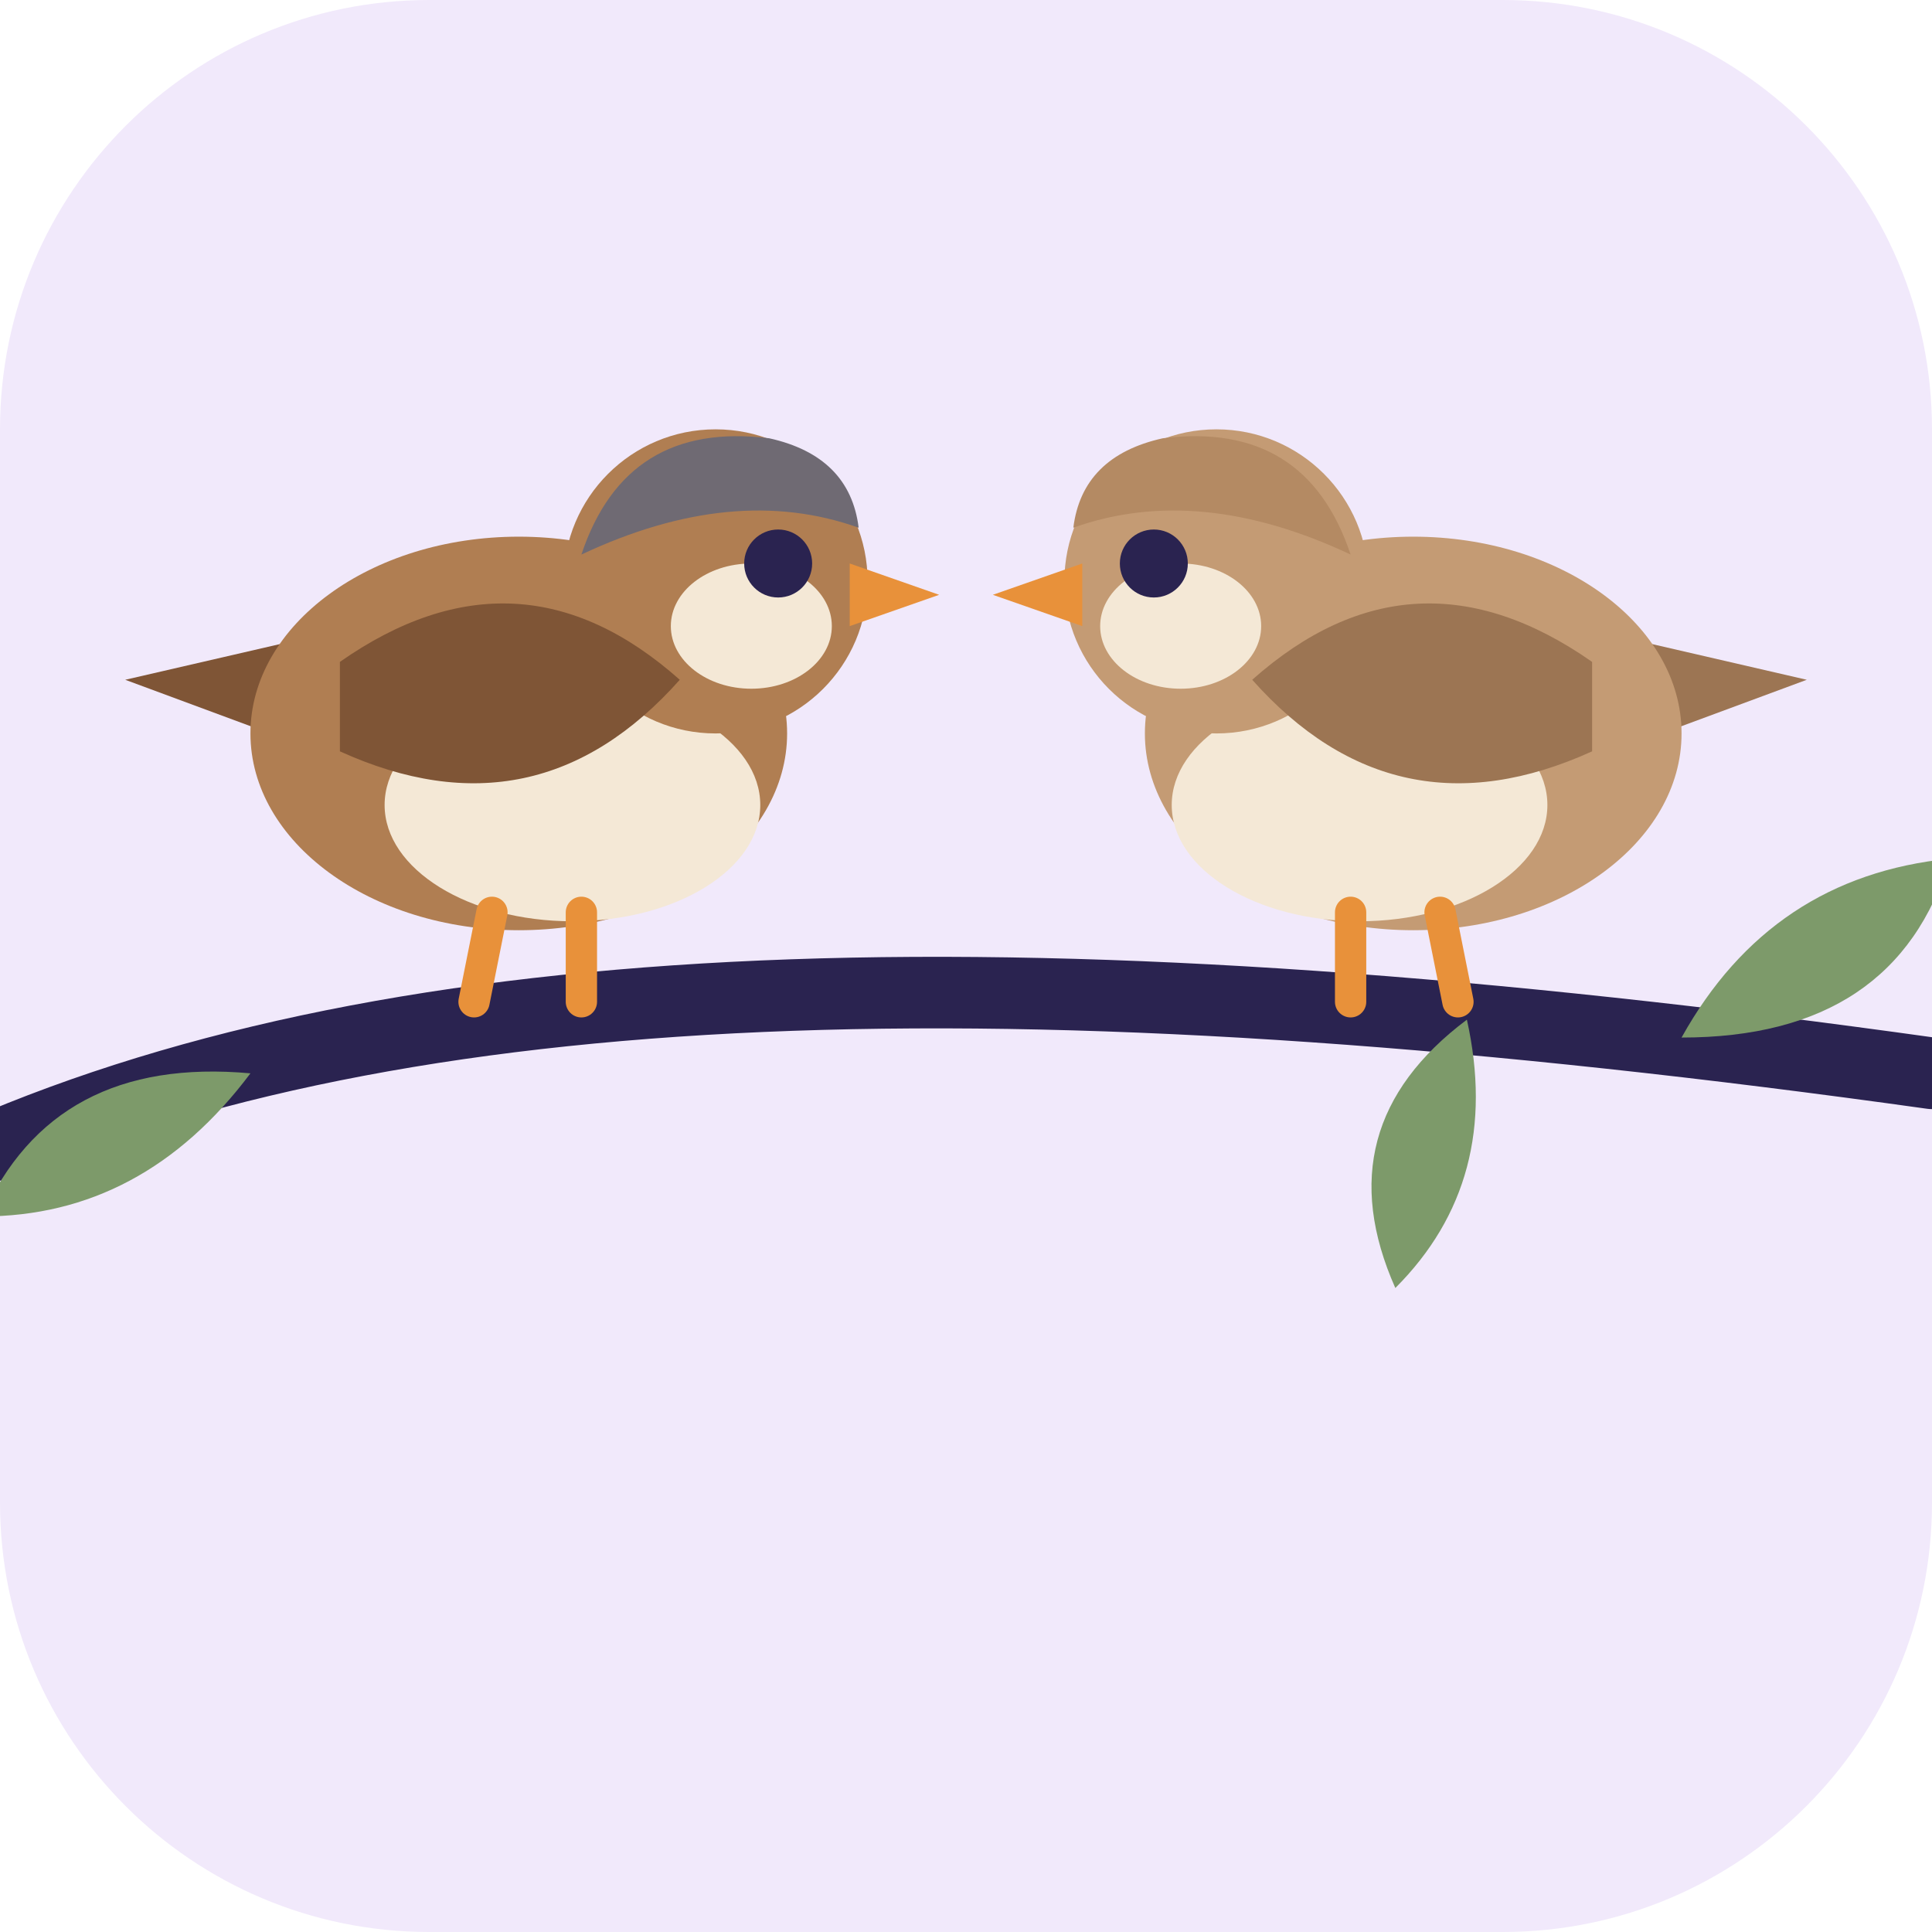
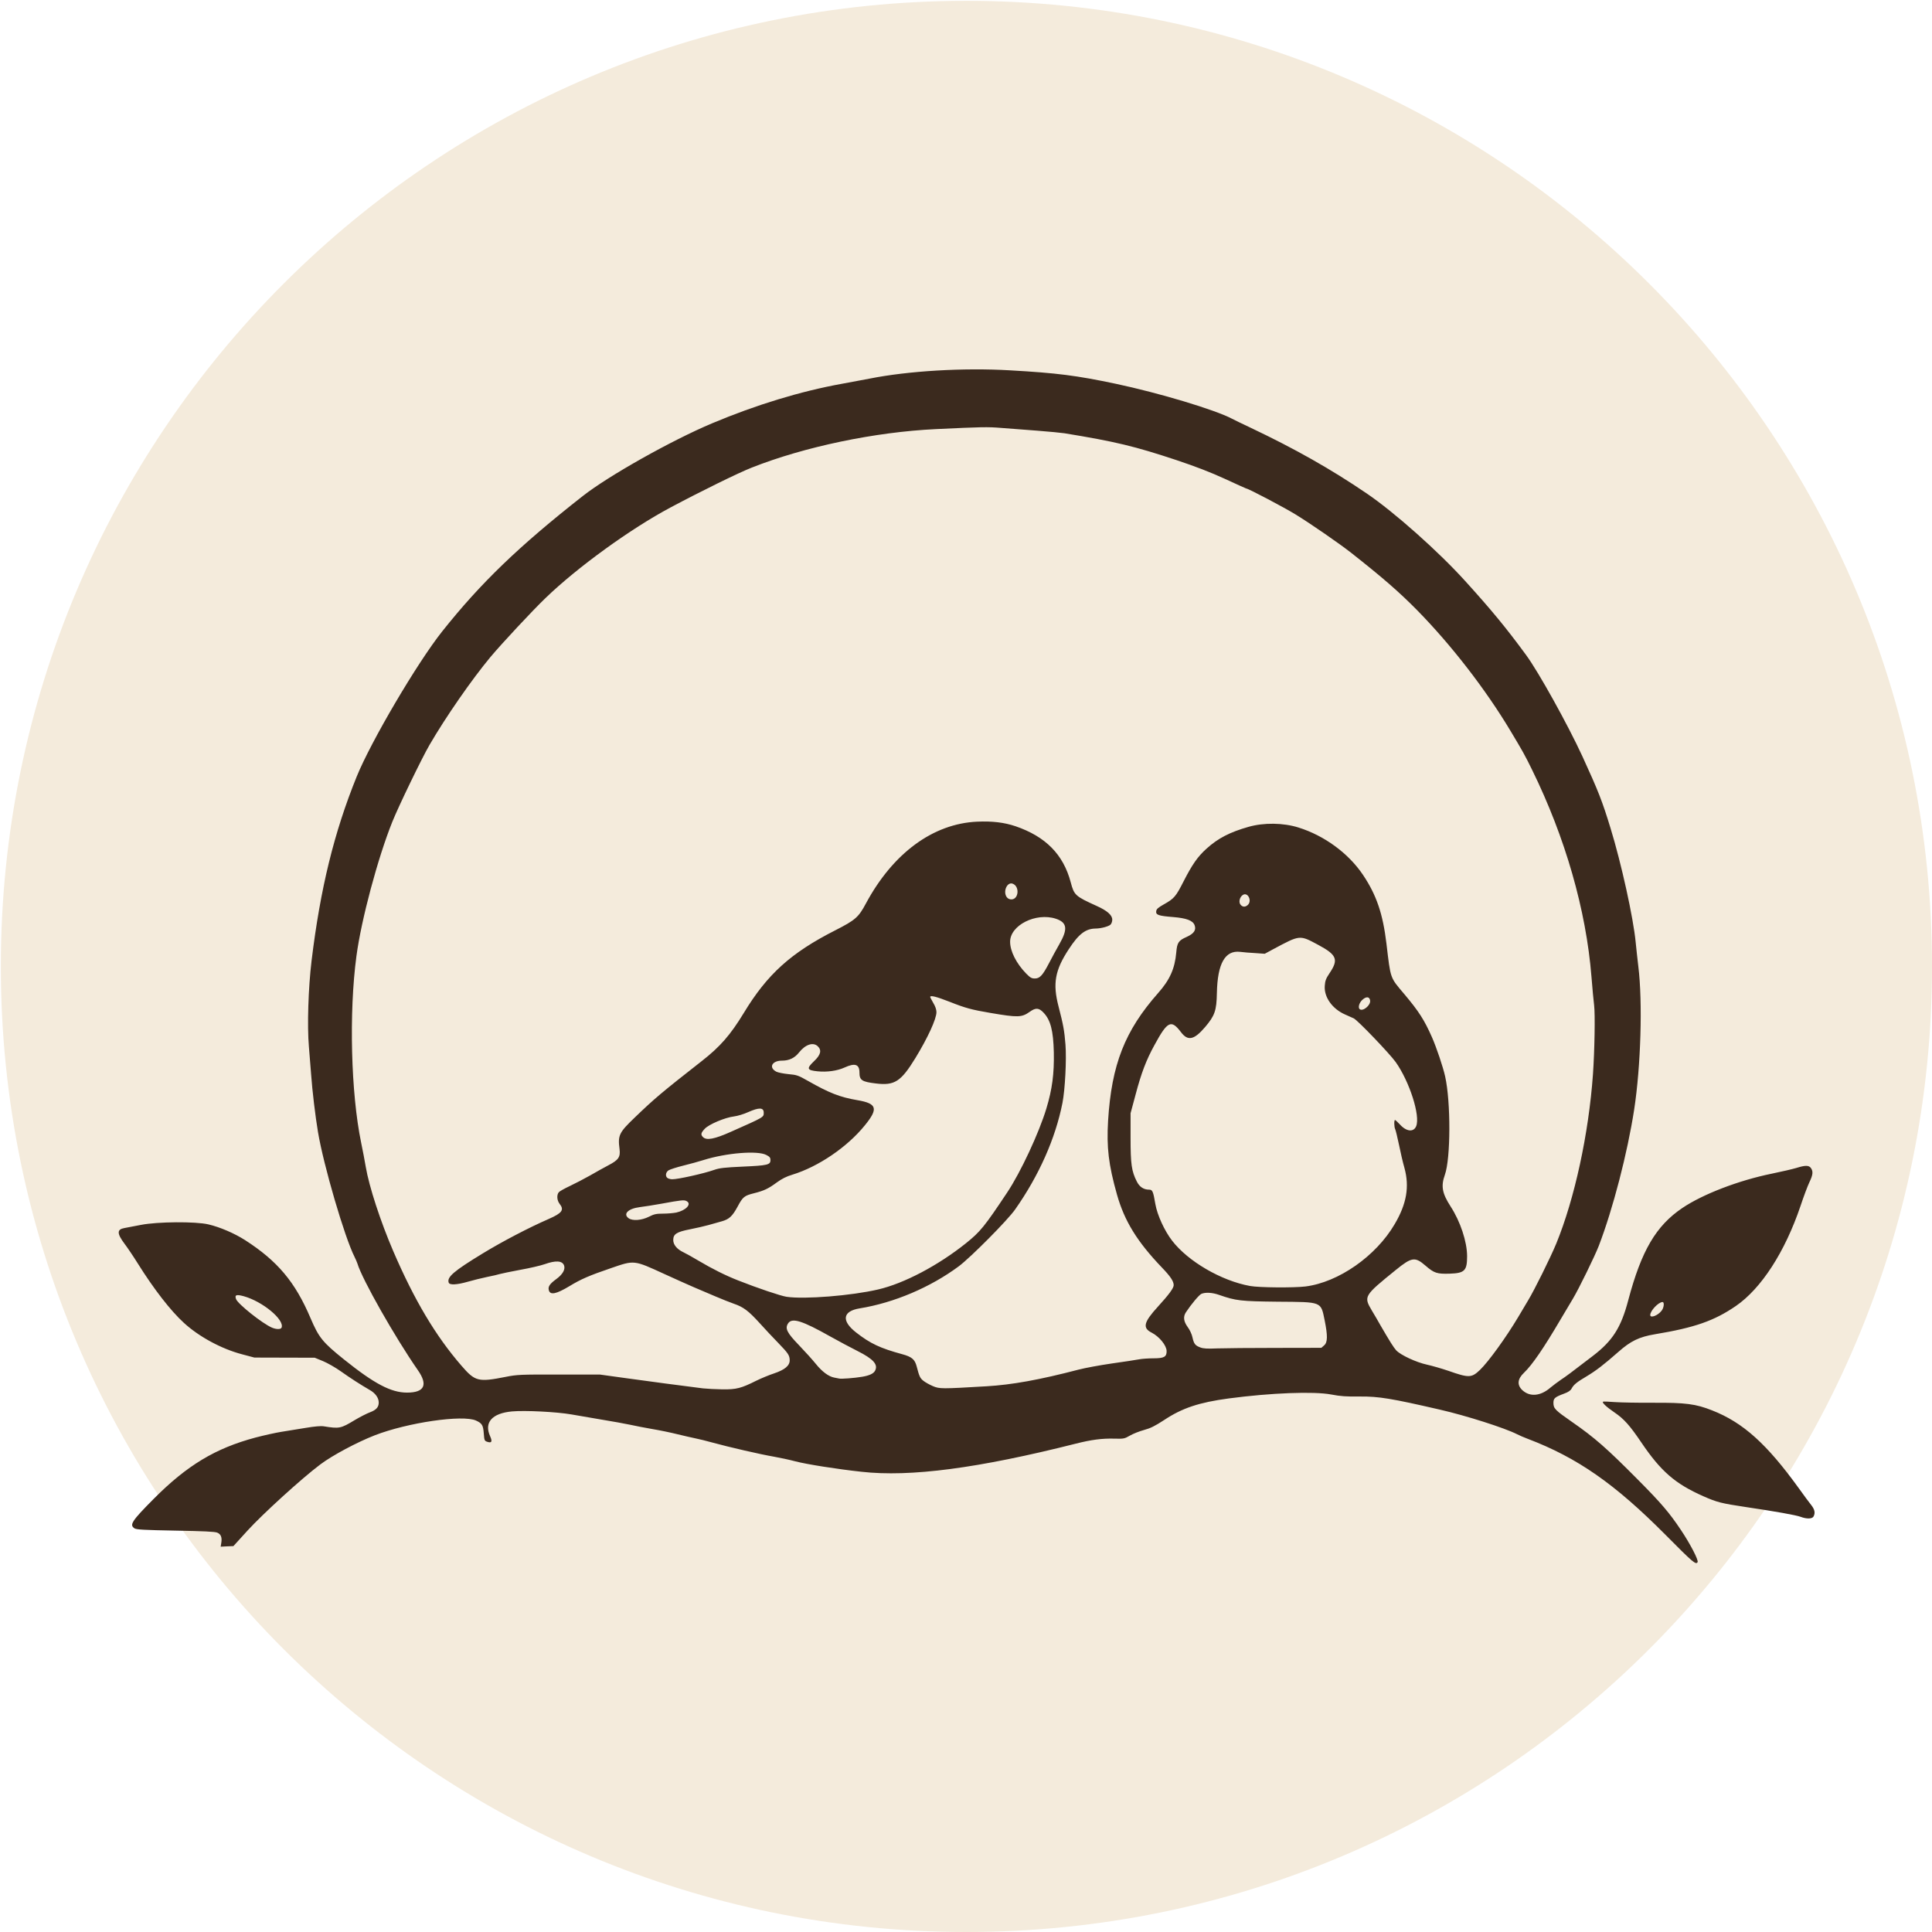
- <svg xmlns="http://www.w3.org/2000/svg" viewBox="6 30 108 108">
-   <rect x="6" y="30" width="108" height="108" rx="24" fill="#f1e9fb" />
-   <path d="M6 94 C30 84 64 83 114 90" fill="none" stroke="#2a2350" stroke-width="4" stroke-linecap="round" />
-   <path d="M20 90 q-6 8 -15 8 q4 -9 15 -8 Z M100 88 q5 -9 15 -10 q-3 10 -15 10 Z M88 87 q2 9 -4 15 q-4 -9 4 -15 Z" fill="#7d9a6a" />
-   <g transform="translate(10 46) scale(0.5)">
-     <polygon points="6,44 32,38 33,54" fill="#7f5536" />
-     <ellipse cx="50" cy="50" rx="30" ry="22" fill="#b07e52" />
-     <ellipse cx="56" cy="58" rx="21" ry="13" fill="#f4e8d6" />
-     <circle cx="72" cy="33" r="17" fill="#b07e52" />
-     <path d="M57 30 Q62 15 78 17 Q87 19 88 27 Q74 22 57 30 Z" fill="#6f6a73" />
-     <ellipse cx="76" cy="38" rx="9" ry="7" fill="#f4e8d6" />
-     <circle cx="79" cy="31" r="3.8" fill="#2a2350" />
-     <polygon points="87,31 97,34.5 87,38" fill="#e8913a" />
-     <path d="M30 42 Q50 28 68 44 Q52 62 30 52 Z" fill="#7f5536" />
-     <path d="M47 70 L45 80 M57 70 L57 80" stroke="#e8913a" stroke-width="3.5" stroke-linecap="round" />
-   </g>
-   <g transform="translate(110 46) scale(-0.5 0.5)">
-     <polygon points="6,44 32,38 33,54" fill="#9c7553" />
-     <ellipse cx="50" cy="50" rx="30" ry="22" fill="#c49b74" />
-     <ellipse cx="56" cy="58" rx="21" ry="13" fill="#f4e8d6" />
-     <circle cx="72" cy="33" r="17" fill="#c49b74" />
-     <path d="M57 30 Q62 15 78 17 Q87 19 88 27 Q74 22 57 30 Z" fill="#b48a63" />
-     <ellipse cx="76" cy="38" rx="9" ry="7" fill="#f4e8d6" />
-     <circle cx="79" cy="31" r="3.8" fill="#2a2350" />
-     <polygon points="87,31 97,34.5 87,38" fill="#e8913a" />
-     <path d="M30 42 Q50 28 68 44 Q52 62 30 52 Z" fill="#9c7553" />
-     <path d="M47 70 L45 80 M57 70 L57 80" stroke="#e8913a" stroke-width="3.5" stroke-linecap="round" />
-   </g>
+ <svg xmlns="http://www.w3.org/2000/svg" viewBox="0.0 -31.8 232.1 232.1">
+   <circle cx="116.1" cy="84.3" r="116.0" fill="#f4ebdc" />
+   <path fill="#3b2a1e" fill-rule="evenodd" d="M203.94,155.87C204.08,155.65 203.06,153.68 201.94,152.01C200.56,149.94 199.58,148.79 196.77,145.96C193.06,142.22 191.59,140.92 188.85,139.02C186.82,137.61 186.62,137.41 186.62,136.73C186.62,136.18 186.79,136.04 187.91,135.62C188.41,135.44 188.68,135.25 188.80,135.02C189.05,134.55 189.41,134.25 190.63,133.53C191.76,132.85 192.67,132.15 194.41,130.62C195.90,129.30 196.91,128.81 198.81,128.49C203.58,127.70 205.93,126.88 208.53,125.10C211.59,123.00 214.43,118.61 216.30,113.09C216.67,111.97 217.15,110.70 217.36,110.25C217.80,109.34 217.84,108.94 217.56,108.53C217.31,108.18 216.90,108.17 215.81,108.51C215.35,108.65 214.01,108.96 212.84,109.20C208.87,110.01 204.57,111.66 202.11,113.32C198.94,115.46 197.19,118.45 195.61,124.40C194.75,127.68 193.73,129.28 191.36,131.09C188.61,133.20 188.15,133.54 187.50,133.97C187.12,134.23 186.56,134.65 186.25,134.91C185.07,135.93 183.79,136.04 182.89,135.21C182.23,134.59 182.29,133.87 183.08,133.12C184.07,132.17 185.42,130.21 187.49,126.69C188.06,125.72 188.72,124.62 188.96,124.22C189.69,123.00 191.59,119.11 192.07,117.87C193.78,113.41 195.51,106.73 196.32,101.50C197.12,96.29 197.35,88.59 196.82,84.31C196.72,83.49 196.58,82.17 196.50,81.38C196.22,78.46 194.78,71.92 193.48,67.69C192.48,64.42 192.02,63.25 190.10,59.06C188.34,55.24 184.84,48.93 183.33,46.88C180.97,43.66 179.16,41.46 176.02,38.00C172.79,34.43 167.51,29.74 164.19,27.48C159.90,24.56 155.56,22.11 150.25,19.59C149.25,19.12 148.24,18.63 148.00,18.50C145.94,17.42 139.26,15.41 134.02,14.30C129.32,13.31 126.99,13.01 121.34,12.69C115.75,12.36 109.07,12.76 104.44,13.69C103.61,13.85 102.12,14.13 101.12,14.31C96.20,15.20 90.84,16.83 85.56,19.05C80.68,21.10 73.09,25.37 70.00,27.80C62.34,33.81 57.74,38.24 53.11,44.07C50.11,47.85 44.57,57.26 42.85,61.50C40.13,68.22 38.49,74.91 37.43,83.62C37.04,86.85 36.89,91.46 37.11,93.95C37.18,94.84 37.31,96.35 37.38,97.31C37.51,99.19 37.89,102.36 38.20,104.19C38.87,108.20 41.40,116.84 42.59,119.19C42.73,119.46 42.88,119.83 42.94,120.00C43.50,121.89 47.47,128.88 50.19,132.79C51.44,134.57 51.00,135.50 48.90,135.50C46.98,135.50 44.97,134.44 41.33,131.52C38.74,129.44 38.31,128.90 37.30,126.54C35.46,122.21 33.34,119.69 29.44,117.18C28.15,116.36 26.44,115.62 25.03,115.29C23.49,114.93 18.95,114.96 16.94,115.35C16.11,115.51 15.22,115.68 14.95,115.73C14.03,115.89 14.03,116.38 14.97,117.63C15.31,118.08 16.02,119.13 16.55,119.98C18.47,123.05 20.49,125.66 22.09,127.12C23.91,128.79 26.61,130.25 29.09,130.90L30.56,131.29L34.19,131.30L37.81,131.31L38.81,131.72C39.36,131.95 40.32,132.50 40.94,132.94C42.09,133.76 43.34,134.56 44.41,135.18C45.09,135.56 45.50,136.13 45.50,136.69C45.50,137.25 45.20,137.58 44.44,137.87C44.06,138.01 43.24,138.43 42.62,138.80C40.93,139.82 40.77,139.85 38.90,139.55C38.54,139.49 37.79,139.56 36.71,139.74C35.80,139.89 34.50,140.10 33.81,140.21C33.12,140.32 31.72,140.63 30.69,140.90C25.87,142.19 22.48,144.23 18.46,148.27C15.82,150.93 15.52,151.39 16.16,151.81C16.40,151.96 17.27,152.01 21.07,152.08C24.41,152.14 25.80,152.20 26.09,152.32C26.54,152.50 26.70,152.89 26.58,153.58L26.51,154.01L27.28,153.97L28.04,153.94L29.75,152.06C31.58,150.06 36.24,145.81 38.48,144.13C39.91,143.05 42.87,141.47 45.02,140.63C48.97,139.10 55.59,138.13 57.19,138.86C57.91,139.19 58.05,139.42 58.12,140.42C58.18,141.25 58.21,141.30 58.54,141.41C59.07,141.59 59.17,141.39 58.88,140.74C58.13,139.09 59.11,137.98 61.51,137.76C63.07,137.62 66.85,137.81 68.64,138.12C69.42,138.26 71.08,138.54 72.31,138.75C73.55,138.95 75.07,139.23 75.69,139.36C76.31,139.50 77.52,139.73 78.38,139.88C79.23,140.02 80.58,140.30 81.38,140.50C82.17,140.69 83.15,140.92 83.56,141.00C83.97,141.08 84.90,141.31 85.62,141.51C87.46,142.02 91.44,142.94 92.94,143.19C93.62,143.31 94.81,143.56 95.56,143.76C96.89,144.11 100.54,144.69 103.50,145.01C109.34,145.67 117.54,144.59 129.25,141.63C131.11,141.16 132.40,140.99 133.88,141.03C135.01,141.06 135.09,141.04 135.75,140.66C136.13,140.44 136.89,140.14 137.44,139.99C138.22,139.78 138.74,139.52 139.86,138.79C142.03,137.35 144.05,136.68 147.62,136.20C152.68,135.53 157.83,135.33 159.94,135.73C161.03,135.94 161.74,135.99 163.38,135.97C165.64,135.95 167.15,136.20 173.00,137.55C176.14,138.27 180.78,139.75 182.25,140.50C182.52,140.64 183.10,140.89 183.53,141.05C189.52,143.33 194.01,146.47 200.11,152.61C203.38,155.91 203.73,156.21 203.94,155.87ZM217.87,150.38C218.10,149.95 218.01,149.53 217.57,148.98C217.33,148.68 216.69,147.82 216.15,147.06C212.25,141.65 209.40,139.09 205.67,137.63C203.71,136.86 202.52,136.70 198.62,136.72C196.80,136.73 194.72,136.69 194.00,136.64C193.28,136.58 192.64,136.56 192.58,136.59C192.42,136.69 192.99,137.23 193.95,137.88C195.09,138.65 195.81,139.46 197.18,141.49C199.53,144.96 201.24,146.45 204.63,147.95C206.28,148.68 206.81,148.81 209.75,149.25C213.33,149.78 215.72,150.21 216.31,150.42C217.05,150.70 217.71,150.68 217.87,150.38ZM84.44,134.99C81.94,134.68 78.21,134.18 75.31,133.78L72.06,133.33L67.12,133.33C62.49,133.32 62.10,133.34 60.75,133.61C57.45,134.26 57.08,134.17 55.43,132.26C52.33,128.68 49.78,124.40 47.24,118.50C45.71,114.94 44.34,110.75 43.94,108.38C43.83,107.72 43.58,106.40 43.38,105.44C42.16,99.54 41.91,89.83 42.82,83.06C43.40,78.69 45.39,71.26 47.13,66.93C47.86,65.10 50.71,59.21 51.60,57.69C53.55,54.33 56.69,49.81 58.93,47.12C60.29,45.50 63.96,41.56 65.52,40.06C69.37,36.34 75.77,31.71 80.56,29.16C84.26,27.19 88.74,24.99 90.30,24.38C96.64,21.87 105.10,20.10 112.44,19.75C117.95,19.49 118.61,19.47 120.31,19.61C121.28,19.68 123.22,19.83 124.62,19.94C126.03,20.05 127.50,20.19 127.88,20.25C133.99,21.25 136.29,21.80 141.38,23.49C143.68,24.26 145.44,24.94 147.16,25.73C148.53,26.36 149.67,26.88 149.70,26.88C149.93,26.87 154.25,29.15 155.62,29.99C157.45,31.11 160.89,33.49 162.32,34.61C166.14,37.62 168.09,39.32 170.23,41.49C174.34,45.67 178.48,51.02 181.46,56.00C182.91,58.42 183.18,58.89 184.06,60.69C188.05,68.82 190.55,77.54 191.19,85.54C191.30,86.91 191.44,88.45 191.51,88.98C191.64,90.00 191.57,94.39 191.37,97.25C190.86,104.41 189.17,112.20 186.96,117.60C186.26,119.29 184.34,123.17 183.58,124.42C183.29,124.91 182.74,125.82 182.38,126.44C180.93,128.87 178.82,131.79 177.79,132.78C176.78,133.74 176.47,133.75 173.99,132.88C173.20,132.61 172.05,132.28 171.42,132.14C170.13,131.86 168.26,130.99 167.73,130.42C167.43,130.09 166.95,129.33 165.82,127.38C165.57,126.93 165.11,126.14 164.80,125.63C163.81,123.94 163.84,123.88 167.68,120.77C169.60,119.21 169.99,119.16 171.24,120.24C172.29,121.15 172.63,121.26 174.18,121.21C175.96,121.15 176.25,120.85 176.25,119.10C176.24,117.36 175.44,114.95 174.27,113.14C173.25,111.56 173.09,110.70 173.58,109.33C174.28,107.38 174.30,100.58 173.61,97.51C173.36,96.38 172.57,94.04 172.03,92.81C171.10,90.71 170.45,89.70 168.70,87.62C166.97,85.58 167.07,85.85 166.56,81.56C166.13,77.97 165.36,75.71 163.74,73.30C162.00,70.71 159.10,68.58 155.98,67.61C154.17,67.04 151.83,67.01 150.00,67.53C147.75,68.17 146.33,68.90 144.95,70.15C143.88,71.11 143.23,72.05 142.19,74.08C141.26,75.91 141.06,76.15 139.81,76.85C139.12,77.24 138.93,77.41 138.90,77.67C138.84,78.11 139.17,78.23 140.94,78.37C142.54,78.50 143.30,78.79 143.51,79.34C143.73,79.93 143.44,80.36 142.55,80.76C141.58,81.19 141.41,81.44 141.31,82.62C141.14,84.56 140.54,85.91 139.13,87.50C135.13,92.03 133.54,96.08 133.12,102.83C132.93,106.04 133.17,108.10 134.19,111.72C135.09,114.89 136.60,117.36 139.61,120.50C140.62,121.55 141.00,122.13 141.00,122.59C141.00,122.95 140.43,123.72 139.10,125.18C137.39,127.05 137.23,127.73 138.36,128.30C139.27,128.77 140.13,129.82 140.15,130.49C140.17,131.19 139.86,131.38 138.62,131.38C138.02,131.38 137.23,131.43 136.86,131.50C136.49,131.57 135.01,131.80 133.57,132.00C132.13,132.21 130.33,132.54 129.57,132.74C124.86,133.97 121.57,134.56 118.52,134.74C113.09,135.06 112.88,135.06 112.07,134.72C111.67,134.55 111.15,134.26 110.93,134.08C110.53,133.76 110.44,133.57 110.12,132.34C109.90,131.51 109.54,131.20 108.40,130.89C105.75,130.17 104.55,129.61 102.84,128.27C101.05,126.87 101.23,125.71 103.28,125.38C107.40,124.71 111.77,122.86 115.19,120.32C116.62,119.25 121.04,114.80 121.95,113.50C124.82,109.42 126.80,104.96 127.64,100.69C127.95,99.10 128.14,95.49 128.00,93.69C127.87,92.03 127.74,91.32 127.17,89.12C126.45,86.36 126.73,84.76 128.41,82.21C129.60,80.39 130.43,79.76 131.64,79.75C132.27,79.74 133.15,79.51 133.40,79.29C133.53,79.17 133.62,78.91 133.62,78.68C133.62,78.14 133.01,77.60 131.76,77.04C129.18,75.87 129.04,75.75 128.63,74.19C127.74,70.85 125.62,68.70 122.00,67.46C120.63,67.00 119.22,66.83 117.39,66.91C112.09,67.15 107.28,70.69 104.03,76.73C103.14,78.40 102.76,78.73 100.35,79.96C95.01,82.67 92.17,85.24 89.35,89.90C87.75,92.53 86.51,93.95 84.32,95.66C79.47,99.46 78.63,100.17 76.27,102.44C74.37,104.26 74.21,104.58 74.43,106.25C74.55,107.20 74.30,107.56 73.11,108.18C72.60,108.45 71.60,109.00 70.88,109.42C70.15,109.83 69.06,110.40 68.44,110.69C67.82,110.98 67.23,111.31 67.13,111.43C66.86,111.75 66.91,112.41 67.22,112.81C67.81,113.55 67.54,113.93 65.92,114.64C63.53,115.68 60.34,117.35 58.01,118.77C54.48,120.92 53.66,121.63 53.91,122.30C54.03,122.60 54.91,122.55 56.20,122.18C56.81,122.00 57.85,121.75 58.50,121.61C59.15,121.48 59.86,121.32 60.06,121.25C60.27,121.19 61.37,120.96 62.50,120.75C63.63,120.55 64.96,120.24 65.44,120.07C66.76,119.60 67.54,119.65 67.76,120.21C67.94,120.69 67.61,121.29 66.83,121.86C66.04,122.44 65.82,122.77 65.93,123.18C66.08,123.82 66.80,123.68 68.43,122.70C69.79,121.87 70.81,121.43 73.39,120.55C76.23,119.57 76.12,119.56 79.81,121.25C81.05,121.82 82.62,122.52 83.31,122.82C84.00,123.11 85.18,123.61 85.94,123.94C86.69,124.26 87.69,124.66 88.15,124.82C89.32,125.22 89.91,125.67 91.26,127.15C91.90,127.86 92.90,128.93 93.49,129.53C94.69,130.77 94.86,131.02 94.87,131.61C94.88,132.26 94.28,132.76 93.00,133.19C92.42,133.38 91.45,133.78 90.86,134.07C89.04,134.98 88.47,135.13 86.79,135.11C85.98,135.10 84.92,135.04 84.44,134.99ZM100.81,133.81C100.74,133.79 100.48,133.74 100.24,133.70C99.56,133.58 98.76,132.99 98.00,132.04C97.62,131.57 96.72,130.57 95.99,129.81C94.53,128.30 94.28,127.79 94.68,127.18C95.15,126.47 96.36,126.85 99.75,128.76C100.75,129.32 102.21,130.10 103.01,130.50C104.94,131.47 105.52,132.13 105.12,132.88C104.94,133.22 104.42,133.46 103.56,133.60C102.70,133.75 101.00,133.88 100.81,133.81ZM144.19,130.07C143.58,129.84 143.43,129.65 143.25,128.84C143.18,128.49 142.93,127.95 142.68,127.62C142.19,126.95 142.12,126.38 142.47,125.85C143.09,124.91 144.04,123.77 144.32,123.64C144.80,123.43 145.63,123.47 146.45,123.76C148.49,124.47 149.03,124.53 153.53,124.58C158.87,124.62 158.67,124.54 159.14,126.83C159.51,128.68 159.50,129.47 159.07,129.83L158.74,130.12L153.27,130.13C150.27,130.13 147.11,130.16 146.25,130.19C145.04,130.24 144.57,130.22 144.19,130.07ZM32.66,127.69C31.52,127.20 28.58,124.86 28.36,124.27C28.17,123.76 28.39,123.68 29.28,123.92C31.55,124.55 34.19,126.74 33.83,127.69C33.74,127.92 33.19,127.92 32.66,127.69ZM198.25,126.18C198.25,125.67 199.24,124.62 199.73,124.62C199.97,124.62 199.90,125.31 199.61,125.67C199.16,126.25 198.25,126.59 198.25,126.18ZM94.50,123.99C93.81,123.89 90.99,122.94 88.69,122.03C87.18,121.44 85.56,120.63 83.91,119.65C83.24,119.25 82.42,118.79 82.10,118.64C81.32,118.27 80.88,117.73 80.88,117.17C80.88,116.46 81.28,116.20 82.85,115.89C83.58,115.75 84.61,115.51 85.12,115.37C85.64,115.22 86.36,115.02 86.72,114.92C87.60,114.67 87.98,114.32 88.62,113.14C89.24,111.98 89.42,111.84 90.58,111.55C91.78,111.25 92.31,111.00 93.31,110.26C93.93,109.81 94.48,109.53 95.19,109.32C98.32,108.36 101.79,106.00 103.90,103.39C105.54,101.38 105.36,100.77 103.01,100.37C100.90,100.01 99.63,99.51 97.06,98.05C95.90,97.39 95.73,97.33 94.72,97.24C94.12,97.18 93.47,97.05 93.27,96.95C92.31,96.45 92.74,95.62 93.94,95.62C94.80,95.62 95.46,95.31 95.99,94.64C96.75,93.68 97.67,93.37 98.23,93.88C98.74,94.36 98.61,94.92 97.78,95.70C96.87,96.57 96.94,96.77 98.20,96.90C99.33,97.02 100.57,96.85 101.45,96.45C102.71,95.87 103.25,96.05 103.25,97.04C103.25,97.97 103.54,98.16 105.21,98.36C107.46,98.64 108.23,98.15 109.97,95.31C111.46,92.87 112.50,90.61 112.50,89.79C112.50,89.49 112.36,89.08 112.12,88.69C111.92,88.34 111.75,88.02 111.75,87.97C111.75,87.74 112.50,87.93 114.11,88.56C115.97,89.30 116.75,89.51 119.00,89.89C122.29,90.45 122.74,90.44 123.71,89.75C124.42,89.24 124.81,89.26 125.37,89.86C126.21,90.74 126.54,92.02 126.60,94.62C126.65,97.19 126.41,99.05 125.70,101.39C124.82,104.30 122.61,109.04 121.01,111.44C118.26,115.57 117.77,116.17 116.04,117.56C112.70,120.23 108.61,122.39 105.49,123.11C102.28,123.86 96.65,124.31 94.50,123.99ZM150.17,122.69C146.73,122.07 142.73,119.74 140.82,117.26C139.89,116.06 139.03,114.17 138.80,112.86C138.54,111.32 138.45,111.12 138.06,111.12C137.40,111.12 136.90,110.80 136.57,110.14C135.94,108.89 135.82,108.08 135.82,104.88L135.82,101.94L136.42,99.71C137.11,97.10 137.70,95.55 138.69,93.75C140.26,90.86 140.70,90.65 141.87,92.19C142.70,93.30 143.45,93.14 144.78,91.58C145.94,90.21 146.15,89.61 146.19,87.50C146.26,83.96 147.17,82.34 148.98,82.55C149.37,82.60 150.19,82.67 150.81,82.70L151.94,82.78L152.94,82.24C156.22,80.49 156.10,80.50 158.38,81.72C160.61,82.92 160.83,83.48 159.72,85.12C159.29,85.76 159.19,86.03 159.15,86.64C159.05,87.99 160.06,89.41 161.60,90.08C161.99,90.25 162.46,90.46 162.63,90.54C163.09,90.75 166.94,94.77 167.67,95.79C169.33,98.13 170.65,102.24 170.13,103.50C169.82,104.24 168.96,104.15 168.19,103.30C167.91,103.00 167.64,102.75 167.59,102.75C167.46,102.75 167.48,103.60 167.61,103.85C167.67,103.97 167.87,104.79 168.06,105.69C168.24,106.58 168.53,107.85 168.72,108.50C169.34,110.76 168.99,112.82 167.55,115.26C165.30,119.11 160.80,122.25 156.83,122.75C155.42,122.92 151.26,122.89 150.17,122.69ZM75.53,114.56C74.81,114.05 75.45,113.40 76.84,113.22C77.37,113.16 78.54,112.97 79.44,112.81C81.90,112.36 82.19,112.33 82.49,112.50C83.13,112.84 82.42,113.61 81.24,113.87C80.89,113.94 80.18,114.00 79.65,114.00C78.83,114.00 78.57,114.06 77.94,114.38C77.07,114.81 76.00,114.89 75.53,114.56ZM80.22,109.74C79.90,109.55 79.95,109.04 80.31,108.80C80.48,108.69 81.28,108.43 82.09,108.23C82.90,108.03 83.99,107.73 84.52,107.56C87.27,106.70 91.01,106.40 92.06,106.95C92.47,107.16 92.56,107.28 92.56,107.57C92.56,108.13 92.21,108.22 89.25,108.35C87.04,108.45 86.43,108.52 85.81,108.74C84.57,109.18 81.45,109.88 80.75,109.87C80.58,109.87 80.34,109.81 80.22,109.74ZM84.45,104.80C84.16,104.51 84.20,104.30 84.66,103.81C85.16,103.27 87.10,102.45 88.19,102.32C88.60,102.27 89.37,102.04 89.89,101.80C91.20,101.22 91.75,101.24 91.75,101.87C91.75,102.43 91.83,102.38 87.80,104.17C85.83,105.05 84.87,105.23 84.45,104.80ZM163.33,89.42C163.14,89.22 163.28,88.70 163.62,88.36C164.10,87.88 164.54,87.90 164.60,88.41C164.67,88.99 163.69,89.77 163.33,89.42ZM123.26,85.14C122.09,83.93 121.35,82.47 121.35,81.34C121.34,79.36 124.45,77.79 126.84,78.57C128.20,79.02 128.31,79.80 127.27,81.62C126.93,82.21 126.38,83.22 126.05,83.86C125.26,85.38 124.92,85.75 124.32,85.75C123.93,85.75 123.76,85.65 123.26,85.14ZM149.07,76.93C148.77,76.63 148.90,75.99 149.30,75.72C149.90,75.32 150.45,76.42 149.90,76.92C149.61,77.18 149.32,77.18 149.07,76.93ZM120.94,75.97C120.47,75.30 120.99,74.12 121.65,74.36C122.52,74.67 122.39,76.25 121.50,76.25C121.27,76.25 121.07,76.15 120.94,75.97Z" />
</svg>
